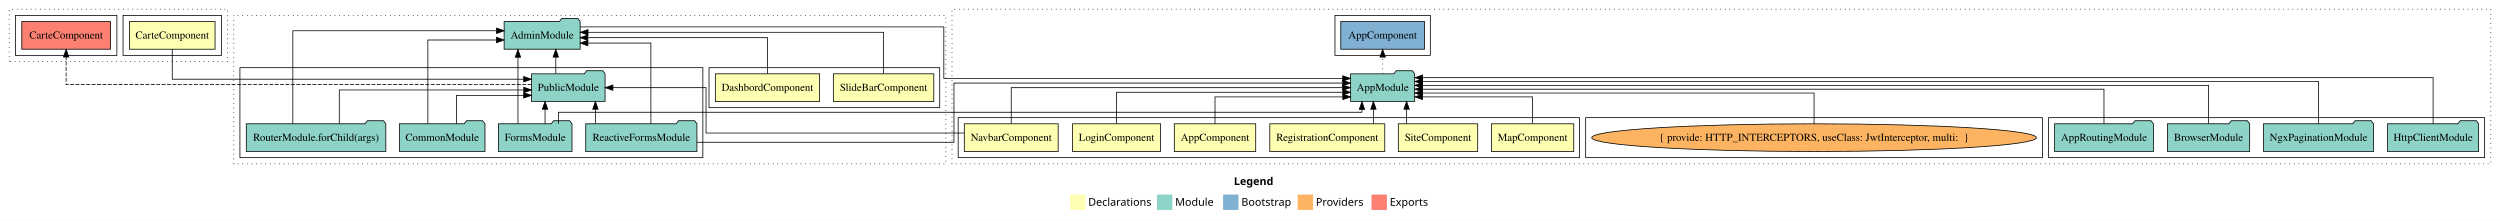
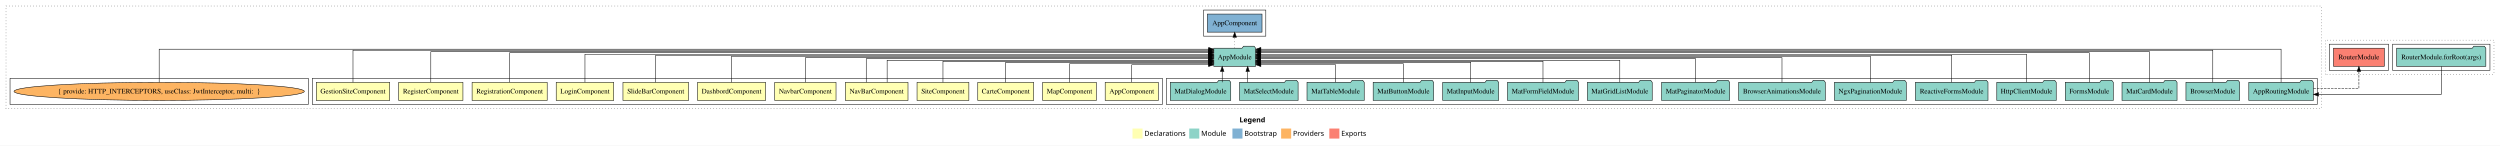
- <svg xmlns="http://www.w3.org/2000/svg" width="3251pt" height="287pt" viewBox="0.00 0.00 3251.00 287.00">
-   <g id="graph0" class="graph" transform="scale(1 1) rotate(0) translate(4 283)">
-     <polygon fill="white" stroke="transparent" points="-4,4 -4,-283 3247,-283 3247,4 -4,4" />
-     <text text-anchor="start" x="1600.51" y="-42.4" font-family="Times-12" font-weight="bold" font-size="14.00">Legend</text>
-     <polygon fill="#ffffb3" stroke="transparent" points="1387.5,-10 1387.5,-30 1407.5,-30 1407.5,-10 1387.5,-10" />
-     <text text-anchor="start" x="1411.13" y="-15.4" font-family="Times-12" font-size="14.00">  Declarations</text>
-     <polygon fill="#8dd3c7" stroke="transparent" points="1500.5,-10 1500.5,-30 1520.5,-30 1520.5,-10 1500.5,-10" />
-     <text text-anchor="start" x="1524.23" y="-15.4" font-family="Times-12" font-size="14.00">  Module</text>
-     <polygon fill="#80b1d3" stroke="transparent" points="1586.5,-10 1586.5,-30 1606.5,-30 1606.5,-10 1586.5,-10" />
-     <text text-anchor="start" x="1610.28" y="-15.4" font-family="Times-12" font-size="14.00">  Bootstrap</text>
-     <polygon fill="#fdb462" stroke="transparent" points="1683.5,-10 1683.5,-30 1703.5,-30 1703.5,-10 1683.5,-10" />
-     <text text-anchor="start" x="1707.17" y="-15.4" font-family="Times-12" font-size="14.00">  Providers</text>
-     <polygon fill="#fb8072" stroke="transparent" points="1779.5,-10 1779.5,-30 1799.5,-30 1799.5,-10 1779.5,-10" />
-     <text text-anchor="start" x="1803.23" y="-15.4" font-family="Times-12" font-size="14.00">  Exports</text>
+ <svg xmlns="http://www.w3.org/2000/svg" width="4979pt" height="290pt" viewBox="0.00 0.00 4979.00 290.00">
+   <g id="graph0" class="graph" transform="scale(1 1) rotate(0) translate(4 286)">
+     <polygon fill="white" stroke="transparent" points="-4,4 -4,-286 4975,-286 4975,4 -4,4" />
+     <text text-anchor="start" x="2464.51" y="-42.4" font-family="Times-12" font-weight="bold" font-size="14.00">Legend</text>
+     <polygon fill="#ffffb3" stroke="transparent" points="2251.5,-10 2251.5,-30 2271.5,-30 2271.5,-10 2251.5,-10" />
+     <text text-anchor="start" x="2275.13" y="-15.4" font-family="Times-12" font-size="14.00">  Declarations</text>
+     <polygon fill="#8dd3c7" stroke="transparent" points="2364.5,-10 2364.5,-30 2384.5,-30 2384.5,-10 2364.5,-10" />
+     <text text-anchor="start" x="2388.23" y="-15.4" font-family="Times-12" font-size="14.00">  Module</text>
+     <polygon fill="#80b1d3" stroke="transparent" points="2450.5,-10 2450.5,-30 2470.5,-30 2470.5,-10 2450.5,-10" />
+     <text text-anchor="start" x="2474.28" y="-15.4" font-family="Times-12" font-size="14.00">  Bootstrap</text>
+     <polygon fill="#fdb462" stroke="transparent" points="2547.5,-10 2547.5,-30 2567.5,-30 2567.5,-10 2547.5,-10" />
+     <text text-anchor="start" x="2571.17" y="-15.4" font-family="Times-12" font-size="14.00">  Providers</text>
+     <polygon fill="#fb8072" stroke="transparent" points="2643.5,-10 2643.5,-30 2663.5,-30 2663.5,-10 2643.5,-10" />
+     <text text-anchor="start" x="2667.23" y="-15.4" font-family="Times-12" font-size="14.00">  Exports</text>
    <g id="clust1" class="cluster">
-       <polygon fill="none" stroke="black" stroke-dasharray="1,5" points="300,-70 300,-263 1226,-263 1226,-70 300,-70" />
+       <polygon fill="none" stroke="black" stroke-dasharray="1,5" points="8,-70 8,-274 4619,-274 4619,-70 8,-70" />
    </g>
    <g id="clust2" class="cluster">
-       <polygon fill="none" stroke="black" points="918,-143 918,-195 1218,-195 1218,-143 918,-143" />
-     </g>
-     <g id="clust5" class="cluster">
-       <polygon fill="none" stroke="black" points="308,-78 308,-195 910,-195 910,-78 308,-78" />
-     </g>
-     <g id="clust9" class="cluster">
-       <polygon fill="none" stroke="black" stroke-dasharray="1,5" points="1234,-70 1234,-271 3235,-271 3235,-70 1234,-70" />
-     </g>
-     <g id="clust10" class="cluster">
-       <polygon fill="none" stroke="black" points="1242,-78 1242,-130 2050,-130 2050,-78 1242,-78" />
+       <polygon fill="none" stroke="black" points="618,-78 618,-130 2311,-130 2311,-78 618,-78" />
+     </g>
+     <g id="clust15" class="cluster">
+       <polygon fill="none" stroke="black" points="2319,-78 2319,-130 4611,-130 4611,-78 2319,-78" />
    </g>
    <g id="clust17" class="cluster">
-       <polygon fill="none" stroke="black" points="2660,-78 2660,-130 3227,-130 3227,-78 2660,-78" />
+       <polygon fill="none" stroke="black" points="2393,-214 2393,-266 2517,-266 2517,-214 2393,-214" />
+     </g>
+     <g id="clust18" class="cluster">
+       <polygon fill="none" stroke="black" points="16,-78 16,-130 610,-130 610,-78 16,-78" />
    </g>
    <g id="clust19" class="cluster">
-       <polygon fill="none" stroke="black" points="1732,-211 1732,-263 1856,-263 1856,-211 1732,-211" />
-     </g>
-     <g id="clust20" class="cluster">
-       <polygon fill="none" stroke="black" points="2058,-78 2058,-130 2652,-130 2652,-78 2058,-78" />
+       <polygon fill="none" stroke="black" stroke-dasharray="1,5" points="4627,-138 4627,-206 4963,-206 4963,-138 4627,-138" />
    </g>
    <g id="clust21" class="cluster">
-       <polygon fill="none" stroke="black" stroke-dasharray="1,5" points="8,-203 8,-271 292,-271 292,-203 8,-203" />
+       <polygon fill="none" stroke="black" points="4761,-146 4761,-198 4955,-198 4955,-146 4761,-146" />
    </g>
    <g id="clust22" class="cluster">
-       <polygon fill="none" stroke="black" points="156,-211 156,-263 284,-263 284,-211 156,-211" />
-     </g>
-     <g id="clust26" class="cluster">
-       <polygon fill="none" stroke="black" points="16,-211 16,-263 148,-263 148,-211 16,-211" />
+       <polygon fill="none" stroke="black" points="4635,-146 4635,-198 4753,-198 4753,-146 4635,-146" />
    </g>
    <g id="node1" class="node">
-       <polygon fill="#ffffb3" stroke="black" points="1210.32,-187 1079.68,-187 1079.68,-151 1210.32,-151 1210.32,-187" />
-       <text text-anchor="middle" x="1145" y="-164.8" font-family="Times,serif" font-size="14.00">SlideBarComponent</text>
+       <polygon fill="#ffffb3" stroke="black" points="2302.94,-122 2197.06,-122 2197.06,-86 2302.94,-86 2302.94,-122" />
+       <text text-anchor="middle" x="2250" y="-99.8" font-family="Times,serif" font-size="14.00">AppComponent</text>
+     </g>
+     <g id="node13" class="node">
+       <polygon fill="#8dd3c7" stroke="black" points="2496.66,-190 2493.66,-194 2472.66,-194 2469.66,-190 2413.34,-190 2413.34,-154 2496.66,-154 2496.66,-190" />
+       <text text-anchor="middle" x="2455" y="-167.8" font-family="Times,serif" font-size="14.00">AppModule</text>
+     </g>
+     <g id="edge1" class="edge">
+       <path fill="none" stroke="black" d="M2250,-122.24C2250,-137.57 2250,-157 2250,-157 2250,-157 2403.02,-157 2403.02,-157" />
+       <polygon fill="black" stroke="black" points="2403.02,-160.5 2413.02,-157 2403.02,-153.5 2403.02,-160.5" />
+     </g>
+     <g id="node2" class="node">
+       <polygon fill="#ffffb3" stroke="black" points="2179.49,-122 2072.51,-122 2072.51,-86 2179.49,-86 2179.49,-122" />
+       <text text-anchor="middle" x="2126" y="-99.8" font-family="Times,serif" font-size="14.00">MapComponent</text>
+     </g>
+     <g id="edge2" class="edge">
+       <path fill="none" stroke="black" d="M2126,-122.01C2126,-138.05 2126,-159 2126,-159 2126,-159 2403.33,-159 2403.33,-159" />
+       <polygon fill="black" stroke="black" points="2403.33,-162.5 2413.33,-159 2403.33,-155.5 2403.33,-162.5" />
    </g>
    <g id="node3" class="node">
-       <polygon fill="#8dd3c7" stroke="black" points="750.44,-255 747.44,-259 726.44,-259 723.44,-255 651.56,-255 651.56,-219 750.44,-219 750.44,-255" />
-       <text text-anchor="middle" x="701" y="-232.8" font-family="Times,serif" font-size="14.00">AdminModule</text>
-     </g>
-     <g id="edge1" class="edge">
-       <path fill="none" stroke="black" d="M1145,-187.17C1145,-208.5 1145,-241 1145,-241 1145,-241 760.64,-241 760.64,-241" />
-       <polygon fill="black" stroke="black" points="760.64,-237.5 750.64,-241 760.64,-244.5 760.64,-237.5" />
-     </g>
-     <g id="node2" class="node">
-       <polygon fill="#ffffb3" stroke="black" points="1061.76,-187 926.24,-187 926.24,-151 1061.76,-151 1061.76,-187" />
-       <text text-anchor="middle" x="994" y="-164.8" font-family="Times,serif" font-size="14.00">DashbordComponent</text>
-     </g>
-     <g id="edge2" class="edge">
-       <path fill="none" stroke="black" d="M994,-187.11C994,-206.34 994,-234 994,-234 994,-234 760.37,-234 760.37,-234" />
-       <polygon fill="black" stroke="black" points="760.37,-230.5 750.37,-234 760.37,-237.5 760.37,-230.5" />
+       <polygon fill="#ffffb3" stroke="black" points="2054.65,-122 1943.35,-122 1943.35,-86 2054.65,-86 2054.65,-122" />
+       <text text-anchor="middle" x="1999" y="-99.8" font-family="Times,serif" font-size="14.00">CarteComponent</text>
+     </g>
+     <g id="edge3" class="edge">
+       <path fill="none" stroke="black" d="M1999,-122.03C1999,-139.06 1999,-162 1999,-162 1999,-162 2403.32,-162 2403.32,-162" />
+       <polygon fill="black" stroke="black" points="2403.32,-165.5 2413.32,-162 2403.32,-158.5 2403.32,-165.5" />
+     </g>
+     <g id="node4" class="node">
+       <polygon fill="#ffffb3" stroke="black" points="1925.61,-122 1822.39,-122 1822.39,-86 1925.61,-86 1925.61,-122" />
+       <text text-anchor="middle" x="1874" y="-99.8" font-family="Times,serif" font-size="14.00">SiteComponent</text>
+     </g>
+     <g id="edge4" class="edge">
+       <path fill="none" stroke="black" d="M1874,-122C1874,-139.68 1874,-164 1874,-164 1874,-164 2403.22,-164 2403.22,-164" />
+       <polygon fill="black" stroke="black" points="2403.22,-167.5 2413.22,-164 2403.22,-160.5 2403.22,-167.5" />
+     </g>
+     <g id="node5" class="node">
+       <polygon fill="#ffffb3" stroke="black" points="1804.37,-122 1679.63,-122 1679.63,-86 1804.37,-86 1804.37,-122" />
+       <text text-anchor="middle" x="1742" y="-99.8" font-family="Times,serif" font-size="14.00">NavBarComponent</text>
+     </g>
+     <g id="edge5" class="edge">
+       <path fill="none" stroke="black" d="M1721.19,-122.11C1721.19,-141.34 1721.19,-169 1721.19,-169 1721.19,-169 2403.18,-169 2403.18,-169" />
+       <polygon fill="black" stroke="black" points="2403.18,-172.5 2413.18,-169 2403.18,-165.5 2403.18,-172.5" />
+     </g>
+     <g id="edge12" class="edge">
+       <path fill="none" stroke="black" d="M1762.81,-122.27C1762.81,-140.56 1762.81,-166 1762.81,-166 1762.81,-166 2403.26,-166 2403.26,-166" />
+       <polygon fill="black" stroke="black" points="2403.26,-169.5 2413.26,-166 2403.26,-162.5 2403.26,-169.5" />
+     </g>
+     <g id="node6" class="node">
+       <polygon fill="#ffffb3" stroke="black" points="1661.03,-122 1538.97,-122 1538.97,-86 1661.03,-86 1661.03,-122" />
+       <text text-anchor="middle" x="1600" y="-99.8" font-family="Times,serif" font-size="14.00">NavbarComponent</text>
+     </g>
+     <g id="edge6" class="edge">
+       <path fill="none" stroke="black" d="M1600,-122.31C1600,-142.15 1600,-171 1600,-171 1600,-171 2403.18,-171 2403.18,-171" />
+       <polygon fill="black" stroke="black" points="2403.18,-174.5 2413.18,-171 2403.18,-167.5 2403.18,-174.5" />
+     </g>
+     <g id="node7" class="node">
+       <polygon fill="#ffffb3" stroke="black" points="1520.76,-122 1385.24,-122 1385.24,-86 1520.76,-86 1520.76,-122" />
+       <text text-anchor="middle" x="1453" y="-99.8" font-family="Times,serif" font-size="14.00">DashbordComponent</text>
+     </g>
+     <g id="edge7" class="edge">
+       <path fill="none" stroke="black" d="M1453,-122.03C1453,-142.77 1453,-174 1453,-174 1453,-174 2403.22,-174 2403.22,-174" />
+       <polygon fill="black" stroke="black" points="2403.22,-177.5 2413.22,-174 2403.22,-170.5 2403.22,-177.5" />
+     </g>
+     <g id="node8" class="node">
+       <polygon fill="#ffffb3" stroke="black" points="1367.32,-122 1236.68,-122 1236.68,-86 1367.32,-86 1367.32,-122" />
+       <text text-anchor="middle" x="1302" y="-99.8" font-family="Times,serif" font-size="14.00">SlideBarComponent</text>
+     </g>
+     <g id="edge8" class="edge">
+       <path fill="none" stroke="black" d="M1302,-122.17C1302,-143.5 1302,-176 1302,-176 1302,-176 2403.28,-176 2403.28,-176" />
+       <polygon fill="black" stroke="black" points="2403.28,-179.5 2413.28,-176 2403.28,-172.5 2403.28,-179.5" />
+     </g>
+     <g id="node9" class="node">
+       <polygon fill="#ffffb3" stroke="black" points="1218.28,-122 1103.72,-122 1103.72,-86 1218.28,-86 1218.28,-122" />
+       <text text-anchor="middle" x="1161" y="-99.8" font-family="Times,serif" font-size="14.00">LoginComponent</text>
+     </g>
+     <g id="edge9" class="edge">
+       <path fill="none" stroke="black" d="M1161,-122.29C1161,-144.21 1161,-178 1161,-178 1161,-178 2403.05,-178 2403.05,-178" />
+       <polygon fill="black" stroke="black" points="2403.05,-181.5 2413.05,-178 2403.05,-174.5 2403.05,-181.5" />
+     </g>
+     <g id="node10" class="node">
+       <polygon fill="#ffffb3" stroke="black" points="1085.77,-122 936.23,-122 936.23,-86 1085.77,-86 1085.77,-122" />
+       <text text-anchor="middle" x="1011" y="-99.8" font-family="Times,serif" font-size="14.00">RegistrationComponent</text>
+     </g>
+     <g id="edge10" class="edge">
+       <path fill="none" stroke="black" d="M1011,-122.25C1011,-145.02 1011,-181 1011,-181 1011,-181 2403.34,-181 2403.34,-181" />
+       <polygon fill="black" stroke="black" points="2403.34,-184.5 2413.34,-181 2403.34,-177.5 2403.34,-184.5" />
+     </g>
+     <g id="node11" class="node">
+       <polygon fill="#ffffb3" stroke="black" points="917.98,-122 790.02,-122 790.02,-86 917.98,-86 917.98,-122" />
+       <text text-anchor="middle" x="854" y="-99.8" font-family="Times,serif" font-size="14.00">RegisterComponent</text>
+     </g>
+     <g id="edge11" class="edge">
+       <path fill="none" stroke="black" d="M854,-122.32C854,-145.66 854,-183 854,-183 854,-183 2403,-183 2403,-183" />
+       <polygon fill="black" stroke="black" points="2403,-186.5 2413,-183 2403,-179.5 2403,-186.5" />
+     </g>
+     <g id="node12" class="node">
+       <polygon fill="#ffffb3" stroke="black" points="772.16,-122 625.84,-122 625.84,-86 772.16,-86 772.16,-122" />
+       <text text-anchor="middle" x="699" y="-99.8" font-family="Times,serif" font-size="14.00">GestionSiteComponent</text>
+     </g>
+     <g id="edge13" class="edge">
+       <path fill="none" stroke="black" d="M699,-122.2C699,-146.36 699,-186 699,-186 699,-186 2403.33,-186 2403.33,-186" />
+       <polygon fill="black" stroke="black" points="2403.33,-189.5 2413.33,-186 2403.32,-182.5 2403.33,-189.5" />
+     </g>
+     <g id="node30" class="node">
+       <polygon fill="#80b1d3" stroke="black" points="2509.44,-258 2400.56,-258 2400.56,-222 2509.44,-222 2509.44,-258" />
+       <text text-anchor="middle" x="2455" y="-235.8" font-family="Times,serif" font-size="14.00">AppComponent </text>
+     </g>
+     <g id="edge30" class="edge">
+       <path fill="none" stroke="black" stroke-dasharray="1,5" d="M2455,-190.22C2455,-190.22 2455,-211.73 2455,-211.73" />
+       <polygon fill="black" stroke="black" points="2451.5,-211.73 2455,-221.73 2458.5,-211.73 2451.5,-211.73" />
+     </g>
+     <g id="node14" class="node">
+       <polygon fill="#8dd3c7" stroke="black" points="4456.47,-122 4453.47,-126 4432.47,-126 4429.47,-122 4349.53,-122 4349.53,-86 4456.47,-86 4456.47,-122" />
+       <text text-anchor="middle" x="4403" y="-99.8" font-family="Times,serif" font-size="14.00">BrowserModule</text>
+     </g>
+     <g id="edge14" class="edge">
+       <path fill="none" stroke="black" d="M4403,-122.2C4403,-146.36 4403,-186 4403,-186 4403,-186 2507.04,-186 2507.04,-186" />
+       <polygon fill="black" stroke="black" points="2507.04,-182.5 2497.04,-186 2507.04,-189.5 2507.04,-182.5" />
    </g>
    <g id="node15" class="node">
-       <polygon fill="#8dd3c7" stroke="black" points="1835.66,-187 1832.66,-191 1811.66,-191 1808.66,-187 1752.34,-187 1752.34,-151 1835.66,-151 1835.66,-187" />
-       <text text-anchor="middle" x="1794" y="-164.8" font-family="Times,serif" font-size="14.00">AppModule</text>
+       <polygon fill="#8dd3c7" stroke="black" points="4603.27,-122 4600.27,-126 4579.27,-126 4576.27,-122 4474.73,-122 4474.73,-86 4603.27,-86 4603.27,-122" />
+       <text text-anchor="middle" x="4539" y="-99.8" font-family="Times,serif" font-size="14.00">AppRoutingModule</text>
+     </g>
+     <g id="edge15" class="edge">
+       <path fill="none" stroke="black" d="M4539,-122.23C4539,-146.93 4539,-188 4539,-188 4539,-188 2507.1,-188 2507.1,-188" />
+       <polygon fill="black" stroke="black" points="2507.1,-184.5 2497.1,-188 2507.1,-191.5 2507.1,-184.5" />
+     </g>
+     <g id="node33" class="node">
+       <polygon fill="#fb8072" stroke="black" points="4744.65,-190 4643.35,-190 4643.35,-154 4744.65,-154 4744.65,-190" />
+       <text text-anchor="middle" x="4694" y="-167.8" font-family="Times,serif" font-size="14.00">RouterModule </text>
+     </g>
+     <g id="edge33" class="edge">
+       <path fill="none" stroke="black" stroke-dasharray="5,2" d="M4603.39,-110C4645.97,-110 4694,-110 4694,-110 4694,-110 4694,-143.73 4694,-143.73" />
+       <polygon fill="black" stroke="black" points="4690.5,-143.73 4694,-153.73 4697.5,-143.73 4690.5,-143.73" />
+     </g>
+     <g id="node16" class="node">
+       <polygon fill="#8dd3c7" stroke="black" points="4204.83,-122 4201.83,-126 4180.83,-126 4177.83,-122 4109.17,-122 4109.17,-86 4204.83,-86 4204.83,-122" />
+       <text text-anchor="middle" x="4157" y="-99.8" font-family="Times,serif" font-size="14.00">FormsModule</text>
+     </g>
+     <g id="edge16" class="edge">
+       <path fill="none" stroke="black" d="M4157,-122.25C4157,-145.02 4157,-181 4157,-181 4157,-181 2507.07,-181 2507.07,-181" />
+       <polygon fill="black" stroke="black" points="2507.07,-177.5 2497.07,-181 2507.07,-184.5 2507.07,-177.5" />
+     </g>
+     <g id="node17" class="node">
+       <polygon fill="#8dd3c7" stroke="black" points="4091.16,-122 4088.16,-126 4067.16,-126 4064.16,-122 3972.84,-122 3972.84,-86 4091.16,-86 4091.16,-122" />
+       <text text-anchor="middle" x="4032" y="-99.8" font-family="Times,serif" font-size="14.00">HttpClientModule</text>
    </g>
    <g id="edge17" class="edge">
-       <path fill="none" stroke="black" d="M750.61,-248C881,-248 1223.35,-248 1223.35,-248 1223.35,-248 1223.35,-181 1223.35,-181 1223.35,-181 1742.04,-181 1742.04,-181" />
-       <polygon fill="black" stroke="black" points="1742.04,-184.5 1752.04,-181 1742.04,-177.5 1742.04,-184.5" />
-     </g>
-     <g id="node4" class="node">
-       <polygon fill="#8dd3c7" stroke="black" points="626.67,-122 623.67,-126 602.67,-126 599.67,-122 515.33,-122 515.33,-86 626.67,-86 626.67,-122" />
-       <text text-anchor="middle" x="571" y="-99.8" font-family="Times,serif" font-size="14.00">CommonModule</text>
-     </g>
-     <g id="edge3" class="edge">
-       <path fill="none" stroke="black" d="M552.39,-122.2C552.39,-157.31 552.39,-231 552.39,-231 552.39,-231 641.51,-231 641.51,-231" />
-       <polygon fill="black" stroke="black" points="641.51,-234.5 651.51,-231 641.51,-227.5 641.51,-234.5" />
-     </g>
-     <g id="node5" class="node">
-       <polygon fill="#8dd3c7" stroke="black" points="782.83,-187 779.83,-191 758.83,-191 755.83,-187 687.17,-187 687.17,-151 782.83,-151 782.83,-187" />
-       <text text-anchor="middle" x="735" y="-164.8" font-family="Times,serif" font-size="14.00">PublicModule</text>
+       <path fill="none" stroke="black" d="M4032,-122.29C4032,-144.21 4032,-178 4032,-178 4032,-178 2506.77,-178 2506.77,-178" />
+       <polygon fill="black" stroke="black" points="2506.77,-174.5 2496.77,-178 2506.77,-181.5 2506.77,-174.5" />
+     </g>
+     <g id="node18" class="node">
+       <polygon fill="#8dd3c7" stroke="black" points="3955.3,-122 3952.3,-126 3931.3,-126 3928.3,-122 3810.7,-122 3810.7,-86 3955.3,-86 3955.3,-122" />
+       <text text-anchor="middle" x="3883" y="-99.8" font-family="Times,serif" font-size="14.00">ReactiveFormsModule</text>
+     </g>
+     <g id="edge18" class="edge">
+       <path fill="none" stroke="black" d="M3883,-122.17C3883,-143.5 3883,-176 3883,-176 3883,-176 2506.96,-176 2506.96,-176" />
+       <polygon fill="black" stroke="black" points="2506.96,-172.5 2496.96,-176 2506.96,-179.5 2506.96,-172.5" />
+     </g>
+     <g id="node19" class="node">
+       <polygon fill="#8dd3c7" stroke="black" points="3792.54,-122 3789.54,-126 3768.54,-126 3765.54,-122 3649.46,-122 3649.46,-86 3792.54,-86 3792.54,-122" />
+       <text text-anchor="middle" x="3721" y="-99.8" font-family="Times,serif" font-size="14.00">NgxPaginationModule</text>
+     </g>
+     <g id="edge19" class="edge">
+       <path fill="none" stroke="black" d="M3721,-122.03C3721,-142.77 3721,-174 3721,-174 3721,-174 2506.76,-174 2506.76,-174" />
+       <polygon fill="black" stroke="black" points="2506.76,-170.5 2496.76,-174 2506.76,-177.5 2506.76,-170.5" />
+     </g>
+     <g id="node20" class="node">
+       <polygon fill="#8dd3c7" stroke="black" points="3631.3,-122 3628.3,-126 3607.3,-126 3604.3,-122 3458.7,-122 3458.7,-86 3631.3,-86 3631.3,-122" />
+       <text text-anchor="middle" x="3545" y="-99.8" font-family="Times,serif" font-size="14.00">BrowserAnimationsModule</text>
+     </g>
+     <g id="edge20" class="edge">
+       <path fill="none" stroke="black" d="M3545,-122.31C3545,-142.15 3545,-171 3545,-171 3545,-171 2506.73,-171 2506.73,-171" />
+       <polygon fill="black" stroke="black" points="2506.73,-167.5 2496.73,-171 2506.73,-174.5 2506.73,-167.5" />
+     </g>
+     <g id="node21" class="node">
+       <polygon fill="#8dd3c7" stroke="black" points="3440.75,-122 3437.75,-126 3416.75,-126 3413.75,-122 3305.25,-122 3305.25,-86 3440.75,-86 3440.75,-122" />
+       <text text-anchor="middle" x="3373" y="-99.8" font-family="Times,serif" font-size="14.00">MatPaginatorModule</text>
+     </g>
+     <g id="edge21" class="edge">
+       <path fill="none" stroke="black" d="M3373,-122.11C3373,-141.34 3373,-169 3373,-169 3373,-169 2506.83,-169 2506.83,-169" />
+       <polygon fill="black" stroke="black" points="2506.83,-165.5 2496.83,-169 2506.83,-172.5 2506.83,-165.5" />
+     </g>
+     <g id="node22" class="node">
+       <polygon fill="#8dd3c7" stroke="black" points="3286.54,-122 3283.54,-126 3262.54,-126 3259.54,-122 3157.46,-122 3157.46,-86 3286.54,-86 3286.54,-122" />
+       <text text-anchor="middle" x="3222" y="-99.8" font-family="Times,serif" font-size="14.00">MatGridListModule</text>
+     </g>
+     <g id="edge22" class="edge">
+       <path fill="none" stroke="black" d="M3222,-122.27C3222,-140.56 3222,-166 3222,-166 3222,-166 2506.78,-166 2506.78,-166" />
+       <polygon fill="black" stroke="black" points="2506.78,-162.5 2496.78,-166 2506.78,-169.5 2506.78,-162.5" />
+     </g>
+     <g id="node23" class="node">
+       <polygon fill="#8dd3c7" stroke="black" points="3139.71,-122 3136.71,-126 3115.71,-126 3112.71,-122 2998.29,-122 2998.29,-86 3139.71,-86 3139.71,-122" />
+       <text text-anchor="middle" x="3069" y="-99.8" font-family="Times,serif" font-size="14.00">MatFormFieldModule</text>
+     </g>
+     <g id="edge23" class="edge">
+       <path fill="none" stroke="black" d="M3069,-122C3069,-139.68 3069,-164 3069,-164 3069,-164 2506.72,-164 2506.72,-164" />
+       <polygon fill="black" stroke="black" points="2506.72,-160.5 2496.72,-164 2506.72,-167.5 2506.72,-160.5" />
+     </g>
+     <g id="node24" class="node">
+       <polygon fill="#8dd3c7" stroke="black" points="2980.65,-122 2977.65,-126 2956.65,-126 2953.65,-122 2869.35,-122 2869.35,-86 2980.65,-86 2980.65,-122" />
+       <text text-anchor="middle" x="2925" y="-99.8" font-family="Times,serif" font-size="14.00">MatInputModule</text>
+     </g>
+     <g id="edge24" class="edge">
+       <path fill="none" stroke="black" d="M2925,-122.03C2925,-139.06 2925,-162 2925,-162 2925,-162 2506.71,-162 2506.71,-162" />
+       <polygon fill="black" stroke="black" points="2506.71,-158.5 2496.71,-162 2506.71,-165.5 2506.71,-158.5" />
+     </g>
+     <g id="node25" class="node">
+       <polygon fill="#8dd3c7" stroke="black" points="2851.22,-122 2848.22,-126 2827.22,-126 2824.22,-122 2730.78,-122 2730.78,-86 2851.22,-86 2851.22,-122" />
+       <text text-anchor="middle" x="2791" y="-99.8" font-family="Times,serif" font-size="14.00">MatButtonModule</text>
    </g>
    <g id="edge25" class="edge">
-       <path fill="none" stroke="black" d="M589.61,-122.01C589.61,-138.05 589.61,-159 589.61,-159 589.61,-159 676.99,-159 676.99,-159" />
-       <polygon fill="black" stroke="black" points="676.99,-162.5 686.99,-159 676.99,-155.5 676.99,-162.5" />
-     </g>
-     <g id="edge4" class="edge">
-       <path fill="none" stroke="black" d="M718.78,-187.22C718.78,-187.22 718.78,-208.73 718.78,-208.73" />
-       <polygon fill="black" stroke="black" points="715.28,-208.73 718.78,-218.73 722.28,-208.73 715.28,-208.73" />
-     </g>
-     <g id="node23" class="node">
-       <polygon fill="#fb8072" stroke="black" points="139.65,-255 24.35,-255 24.35,-219 139.65,-219 139.65,-255" />
-       <text text-anchor="middle" x="82" y="-232.8" font-family="Times,serif" font-size="14.00">CarteComponent </text>
+       <path fill="none" stroke="black" d="M2791,-122.01C2791,-138.05 2791,-159 2791,-159 2791,-159 2506.88,-159 2506.88,-159" />
+       <polygon fill="black" stroke="black" points="2506.88,-155.5 2496.88,-159 2506.88,-162.5 2506.88,-155.5" />
+     </g>
+     <g id="node26" class="node">
+       <polygon fill="#8dd3c7" stroke="black" points="2712.97,-122 2709.97,-126 2688.97,-126 2685.97,-122 2599.03,-122 2599.03,-86 2712.97,-86 2712.97,-122" />
+       <text text-anchor="middle" x="2656" y="-99.8" font-family="Times,serif" font-size="14.00">MatTableModule</text>
+     </g>
+     <g id="edge26" class="edge">
+       <path fill="none" stroke="black" d="M2656,-122.24C2656,-137.57 2656,-157 2656,-157 2656,-157 2507.14,-157 2507.14,-157" />
+       <polygon fill="black" stroke="black" points="2507.14,-153.5 2497.14,-157 2507.14,-160.5 2507.14,-153.5" />
+     </g>
+     <g id="node27" class="node">
+       <polygon fill="#8dd3c7" stroke="black" points="2581.31,-122 2578.31,-126 2557.31,-126 2554.31,-122 2464.69,-122 2464.69,-86 2581.31,-86 2581.31,-122" />
+       <text text-anchor="middle" x="2523" y="-99.8" font-family="Times,serif" font-size="14.00">MatSelectModule</text>
+     </g>
+     <g id="edge27" class="edge">
+       <path fill="none" stroke="black" d="M2480.84,-122.22C2480.84,-122.22 2480.84,-143.73 2480.84,-143.73" />
+       <polygon fill="black" stroke="black" points="2477.34,-143.73 2480.84,-153.73 2484.34,-143.73 2477.34,-143.73" />
+     </g>
+     <g id="node28" class="node">
+       <polygon fill="#8dd3c7" stroke="black" points="2447.2,-122 2444.2,-126 2423.2,-126 2420.2,-122 2326.8,-122 2326.8,-86 2447.2,-86 2447.2,-122" />
+       <text text-anchor="middle" x="2387" y="-99.8" font-family="Times,serif" font-size="14.00">MatDialogModule</text>
+     </g>
+     <g id="edge28" class="edge">
+       <path fill="none" stroke="black" d="M2430.14,-122.22C2430.14,-122.22 2430.14,-143.73 2430.14,-143.73" />
+       <polygon fill="black" stroke="black" points="2426.64,-143.73 2430.14,-153.73 2433.64,-143.73 2426.64,-143.73" />
+     </g>
+     <g id="node29" class="node">
+       <polygon fill="#8dd3c7" stroke="black" points="4331.81,-122 4328.81,-126 4307.81,-126 4304.81,-122 4222.19,-122 4222.19,-86 4331.81,-86 4331.81,-122" />
+       <text text-anchor="middle" x="4277" y="-99.8" font-family="Times,serif" font-size="14.00">MatCardModule</text>
    </g>
    <g id="edge29" class="edge">
-       <path fill="none" stroke="black" stroke-dasharray="5,2" d="M687.25,-173C536.71,-173 82,-173 82,-173 82,-173 82,-208.83 82,-208.83" />
-       <polygon fill="black" stroke="black" points="78.5,-208.83 82,-218.83 85.5,-208.83 78.5,-208.83" />
-     </g>
-     <g id="node6" class="node">
-       <polygon fill="#8dd3c7" stroke="black" points="497.73,-122 494.73,-126 473.73,-126 470.73,-122 316.27,-122 316.27,-86 497.73,-86 497.73,-122" />
-       <text text-anchor="middle" x="407" y="-99.8" font-family="Times,serif" font-size="14.00">RouterModule.forChild(args)</text>
-     </g>
-     <g id="edge5" class="edge">
-       <path fill="none" stroke="black" d="M376.79,-122.17C376.79,-159.85 376.79,-243 376.79,-243 376.79,-243 641.76,-243 641.76,-243" />
-       <polygon fill="black" stroke="black" points="641.76,-246.5 651.76,-243 641.76,-239.5 641.76,-246.5" />
-     </g>
-     <g id="edge28" class="edge">
-       <path fill="none" stroke="black" d="M437.21,-122.27C437.21,-140.56 437.21,-166 437.21,-166 437.21,-166 677.15,-166 677.15,-166" />
-       <polygon fill="black" stroke="black" points="677.15,-169.5 687.15,-166 677.15,-162.5 677.15,-169.5" />
-     </g>
-     <g id="node7" class="node">
-       <polygon fill="#8dd3c7" stroke="black" points="739.83,-122 736.83,-126 715.83,-126 712.83,-122 644.17,-122 644.17,-86 739.83,-86 739.83,-122" />
-       <text text-anchor="middle" x="692" y="-99.8" font-family="Times,serif" font-size="14.00">FormsModule</text>
-     </g>
-     <g id="edge6" class="edge">
-       <path fill="none" stroke="black" d="M669.56,-122.21C669.56,-122.21 669.56,-208.58 669.56,-208.58" />
-       <polygon fill="black" stroke="black" points="666.06,-208.58 669.56,-218.58 673.06,-208.58 666.06,-208.58" />
-     </g>
-     <g id="edge26" class="edge">
-       <path fill="none" stroke="black" d="M704.78,-122.11C704.78,-122.11 704.78,-140.99 704.78,-140.99" />
-       <polygon fill="black" stroke="black" points="701.28,-140.99 704.78,-150.99 708.28,-140.99 701.28,-140.99" />
-     </g>
-     <g id="edge16" class="edge">
-       <path fill="none" stroke="black" d="M722.22,-122.04C722.22,-129.75 722.22,-137 722.22,-137 722.22,-137 1767.08,-137 1767.08,-137 1767.08,-137 1767.08,-140.76 1767.08,-140.76" />
-       <polygon fill="black" stroke="black" points="1763.58,-140.76 1767.08,-150.76 1770.58,-140.76 1763.58,-140.76" />
-     </g>
-     <g id="node8" class="node">
-       <polygon fill="#8dd3c7" stroke="black" points="902.3,-122 899.3,-126 878.3,-126 875.3,-122 757.7,-122 757.7,-86 902.3,-86 902.3,-122" />
-       <text text-anchor="middle" x="830" y="-99.8" font-family="Times,serif" font-size="14.00">ReactiveFormsModule</text>
-     </g>
-     <g id="edge7" class="edge">
-       <path fill="none" stroke="black" d="M842.41,-122.15C842.41,-156.36 842.41,-227 842.41,-227 842.41,-227 760.46,-227 760.46,-227" />
-       <polygon fill="black" stroke="black" points="760.46,-223.5 750.46,-227 760.46,-230.5 760.46,-223.5" />
-     </g>
-     <g id="edge27" class="edge">
-       <path fill="none" stroke="black" d="M770.26,-122.11C770.26,-122.11 770.26,-140.99 770.26,-140.99" />
-       <polygon fill="black" stroke="black" points="766.76,-140.99 770.26,-150.99 773.76,-140.99 766.76,-140.99" />
-     </g>
-     <g id="edge19" class="edge">
-       <path fill="none" stroke="black" d="M902.21,-98C1019.04,-98 1236.54,-98 1236.54,-98 1236.54,-98 1236.54,-175 1236.54,-175 1236.54,-175 1742.1,-175 1742.1,-175" />
-       <polygon fill="black" stroke="black" points="1742.1,-178.5 1752.1,-175 1742.1,-171.5 1742.1,-178.5" />
-     </g>
-     <g id="node9" class="node">
-       <polygon fill="#ffffb3" stroke="black" points="1628.94,-122 1523.06,-122 1523.06,-86 1628.94,-86 1628.94,-122" />
-       <text text-anchor="middle" x="1576" y="-99.8" font-family="Times,serif" font-size="14.00">AppComponent</text>
-     </g>
-     <g id="edge8" class="edge">
-       <path fill="none" stroke="black" d="M1576,-122.24C1576,-137.57 1576,-157 1576,-157 1576,-157 1742.23,-157 1742.23,-157" />
-       <polygon fill="black" stroke="black" points="1742.23,-160.5 1752.23,-157 1742.23,-153.5 1742.23,-160.5" />
-     </g>
-     <g id="node10" class="node">
-       <polygon fill="#ffffb3" stroke="black" points="1505.28,-122 1390.72,-122 1390.72,-86 1505.28,-86 1505.28,-122" />
-       <text text-anchor="middle" x="1448" y="-99.8" font-family="Times,serif" font-size="14.00">LoginComponent</text>
-     </g>
-     <g id="edge9" class="edge">
-       <path fill="none" stroke="black" d="M1448,-122.02C1448,-139.37 1448,-163 1448,-163 1448,-163 1742.26,-163 1742.26,-163" />
-       <polygon fill="black" stroke="black" points="1742.26,-166.5 1752.26,-163 1742.26,-159.5 1742.26,-166.5" />
-     </g>
-     <g id="node11" class="node">
-       <polygon fill="#ffffb3" stroke="black" points="2042.49,-122 1935.51,-122 1935.51,-86 2042.49,-86 2042.49,-122" />
-       <text text-anchor="middle" x="1989" y="-99.8" font-family="Times,serif" font-size="14.00">MapComponent</text>
-     </g>
-     <g id="edge10" class="edge">
-       <path fill="none" stroke="black" d="M1989,-122.24C1989,-137.57 1989,-157 1989,-157 1989,-157 1845.83,-157 1845.83,-157" />
-       <polygon fill="black" stroke="black" points="1845.83,-153.5 1835.83,-157 1845.83,-160.5 1845.83,-153.5" />
-     </g>
-     <g id="node12" class="node">
-       <polygon fill="#ffffb3" stroke="black" points="1917.61,-122 1814.39,-122 1814.39,-86 1917.61,-86 1917.61,-122" />
-       <text text-anchor="middle" x="1866" y="-99.8" font-family="Times,serif" font-size="14.00">SiteComponent</text>
-     </g>
-     <g id="edge11" class="edge">
-       <path fill="none" stroke="black" d="M1825.14,-122.11C1825.14,-122.11 1825.14,-140.99 1825.14,-140.99" />
-       <polygon fill="black" stroke="black" points="1821.64,-140.99 1825.14,-150.99 1828.64,-140.99 1821.64,-140.99" />
-     </g>
-     <g id="node13" class="node">
-       <polygon fill="#ffffb3" stroke="black" points="1372.03,-122 1249.97,-122 1249.97,-86 1372.03,-86 1372.03,-122" />
-       <text text-anchor="middle" x="1311" y="-99.8" font-family="Times,serif" font-size="14.00">NavbarComponent</text>
-     </g>
-     <g id="edge23" class="edge">
-       <path fill="none" stroke="black" d="M1249.86,-110C1138.54,-110 914.14,-110 914.14,-110 914.14,-110 914.14,-169 914.14,-169 914.14,-169 793.01,-169 793.01,-169" />
-       <polygon fill="black" stroke="black" points="793.01,-165.5 783.01,-169 793.01,-172.5 793.01,-165.5" />
-     </g>
-     <g id="edge12" class="edge">
-       <path fill="none" stroke="black" d="M1311,-122.11C1311,-141.34 1311,-169 1311,-169 1311,-169 1741.98,-169 1741.98,-169" />
-       <polygon fill="black" stroke="black" points="1741.98,-172.5 1751.98,-169 1741.98,-165.5 1741.98,-172.5" />
-     </g>
-     <g id="node14" class="node">
-       <polygon fill="#ffffb3" stroke="black" points="1796.77,-122 1647.23,-122 1647.23,-86 1796.77,-86 1796.77,-122" />
-       <text text-anchor="middle" x="1722" y="-99.8" font-family="Times,serif" font-size="14.00">RegistrationComponent</text>
-     </g>
-     <g id="edge13" class="edge">
-       <path fill="none" stroke="black" d="M1781.98,-122.11C1781.98,-122.11 1781.98,-140.99 1781.98,-140.99" />
-       <polygon fill="black" stroke="black" points="1778.48,-140.99 1781.98,-150.99 1785.48,-140.99 1778.48,-140.99" />
-     </g>
-     <g id="node20" class="node">
-       <polygon fill="#80b1d3" stroke="black" points="1848.44,-255 1739.56,-255 1739.56,-219 1848.44,-219 1848.44,-255" />
-       <text text-anchor="middle" x="1794" y="-232.8" font-family="Times,serif" font-size="14.00">AppComponent </text>
-     </g>
-     <g id="edge21" class="edge">
-       <path fill="none" stroke="black" stroke-dasharray="1,5" d="M1794,-187.22C1794,-187.22 1794,-208.73 1794,-208.73" />
-       <polygon fill="black" stroke="black" points="1790.5,-208.73 1794,-218.73 1797.5,-208.73 1790.5,-208.73" />
-     </g>
-     <g id="node16" class="node">
-       <polygon fill="#8dd3c7" stroke="black" points="2921.47,-122 2918.47,-126 2897.47,-126 2894.47,-122 2814.53,-122 2814.53,-86 2921.47,-86 2921.47,-122" />
-       <text text-anchor="middle" x="2868" y="-99.8" font-family="Times,serif" font-size="14.00">BrowserModule</text>
-     </g>
-     <g id="edge14" class="edge">
-       <path fill="none" stroke="black" d="M2868,-122.22C2868,-142.37 2868,-172 2868,-172 2868,-172 1845.77,-172 1845.77,-172" />
-       <polygon fill="black" stroke="black" points="1845.77,-168.5 1835.77,-172 1845.77,-175.5 1845.77,-168.5" />
-     </g>
-     <g id="node17" class="node">
-       <polygon fill="#8dd3c7" stroke="black" points="2796.27,-122 2793.27,-126 2772.27,-126 2769.27,-122 2667.73,-122 2667.73,-86 2796.27,-86 2796.27,-122" />
-       <text text-anchor="middle" x="2732" y="-99.8" font-family="Times,serif" font-size="14.00">AppRoutingModule</text>
-     </g>
-     <g id="edge15" class="edge">
-       <path fill="none" stroke="black" d="M2732,-122.22C2732,-140.83 2732,-167 2732,-167 2732,-167 1845.82,-167 1845.82,-167" />
-       <polygon fill="black" stroke="black" points="1845.82,-163.5 1835.82,-167 1845.82,-170.5 1845.82,-163.5" />
-     </g>
-     <g id="node18" class="node">
-       <polygon fill="#8dd3c7" stroke="black" points="3219.16,-122 3216.16,-126 3195.16,-126 3192.16,-122 3100.84,-122 3100.84,-86 3219.16,-86 3219.16,-122" />
-       <text text-anchor="middle" x="3160" y="-99.8" font-family="Times,serif" font-size="14.00">HttpClientModule</text>
-     </g>
-     <g id="edge18" class="edge">
-       <path fill="none" stroke="black" d="M3160,-122.09C3160,-145.13 3160,-182 3160,-182 3160,-182 1846,-182 1846,-182" />
-       <polygon fill="black" stroke="black" points="1846,-178.5 1836,-182 1846,-185.5 1846,-178.5" />
-     </g>
-     <g id="node19" class="node">
-       <polygon fill="#8dd3c7" stroke="black" points="3082.54,-122 3079.54,-126 3058.54,-126 3055.54,-122 2939.46,-122 2939.46,-86 3082.54,-86 3082.54,-122" />
-       <text text-anchor="middle" x="3011" y="-99.8" font-family="Times,serif" font-size="14.00">NgxPaginationModule</text>
-     </g>
-     <g id="edge20" class="edge">
-       <path fill="none" stroke="black" d="M3011,-122.04C3011,-143.66 3011,-177 3011,-177 3011,-177 1845.89,-177 1845.89,-177" />
-       <polygon fill="black" stroke="black" points="1845.89,-173.5 1835.89,-177 1845.89,-180.5 1845.89,-173.5" />
-     </g>
-     <g id="node21" class="node">
-       <ellipse fill="#fdb462" stroke="black" cx="2355" cy="-104" rx="289.13" ry="18" />
-       <text text-anchor="middle" x="2355" y="-99.8" font-family="Times,serif" font-size="14.00">{ provide: HTTP_INTERCEPTORS, useClass: JwtInterceptor, multi:  }</text>
-     </g>
-     <g id="edge22" class="edge">
-       <path fill="none" stroke="black" d="M2355,-122.03C2355,-139.06 2355,-162 2355,-162 2355,-162 1845.71,-162 1845.71,-162" />
-       <polygon fill="black" stroke="black" points="1845.71,-158.5 1835.71,-162 1845.71,-165.5 1845.71,-158.5" />
-     </g>
-     <g id="node22" class="node">
-       <polygon fill="#ffffb3" stroke="black" points="275.65,-255 164.35,-255 164.35,-219 275.65,-219 275.65,-255" />
-       <text text-anchor="middle" x="220" y="-232.8" font-family="Times,serif" font-size="14.00">CarteComponent</text>
-     </g>
-     <g id="edge24" class="edge">
-       <path fill="none" stroke="black" d="M220,-218.96C220,-202.27 220,-180 220,-180 220,-180 677.01,-180 677.01,-180" />
-       <polygon fill="black" stroke="black" points="677.01,-183.5 687.01,-180 677.01,-176.5 677.01,-183.5" />
+       <path fill="none" stroke="black" d="M4277,-122.32C4277,-145.66 4277,-183 4277,-183 4277,-183 2506.92,-183 2506.92,-183" />
+       <polygon fill="black" stroke="black" points="2506.92,-179.5 2496.92,-183 2506.92,-186.5 2506.92,-179.5" />
+     </g>
+     <g id="node31" class="node">
+       <ellipse fill="#fdb462" stroke="black" cx="313" cy="-104" rx="289.13" ry="18" />
+       <text text-anchor="middle" x="313" y="-99.8" font-family="Times,serif" font-size="14.00">{ provide: HTTP_INTERCEPTORS, useClass: JwtInterceptor, multi:  }</text>
+     </g>
+     <g id="edge31" class="edge">
+       <path fill="none" stroke="black" d="M313,-122.23C313,-146.93 313,-188 313,-188 313,-188 2403.17,-188 2403.17,-188" />
+       <polygon fill="black" stroke="black" points="2403.17,-191.5 2413.17,-188 2403.17,-184.5 2403.17,-191.5" />
+     </g>
+     <g id="node32" class="node">
+       <polygon fill="#8dd3c7" stroke="black" points="4946.84,-190 4943.84,-194 4922.84,-194 4919.84,-190 4769.16,-190 4769.16,-154 4946.84,-154 4946.84,-190" />
+       <text text-anchor="middle" x="4858" y="-167.8" font-family="Times,serif" font-size="14.00">RouterModule.forRoot(args)</text>
+     </g>
+     <g id="edge32" class="edge">
+       <path fill="none" stroke="black" d="M4858,-153.71C4858,-131.79 4858,-98 4858,-98 4858,-98 4613.55,-98 4613.55,-98" />
+       <polygon fill="black" stroke="black" points="4613.55,-94.5 4603.55,-98 4613.55,-101.5 4613.55,-94.5" />
    </g>
  </g>
</svg>
